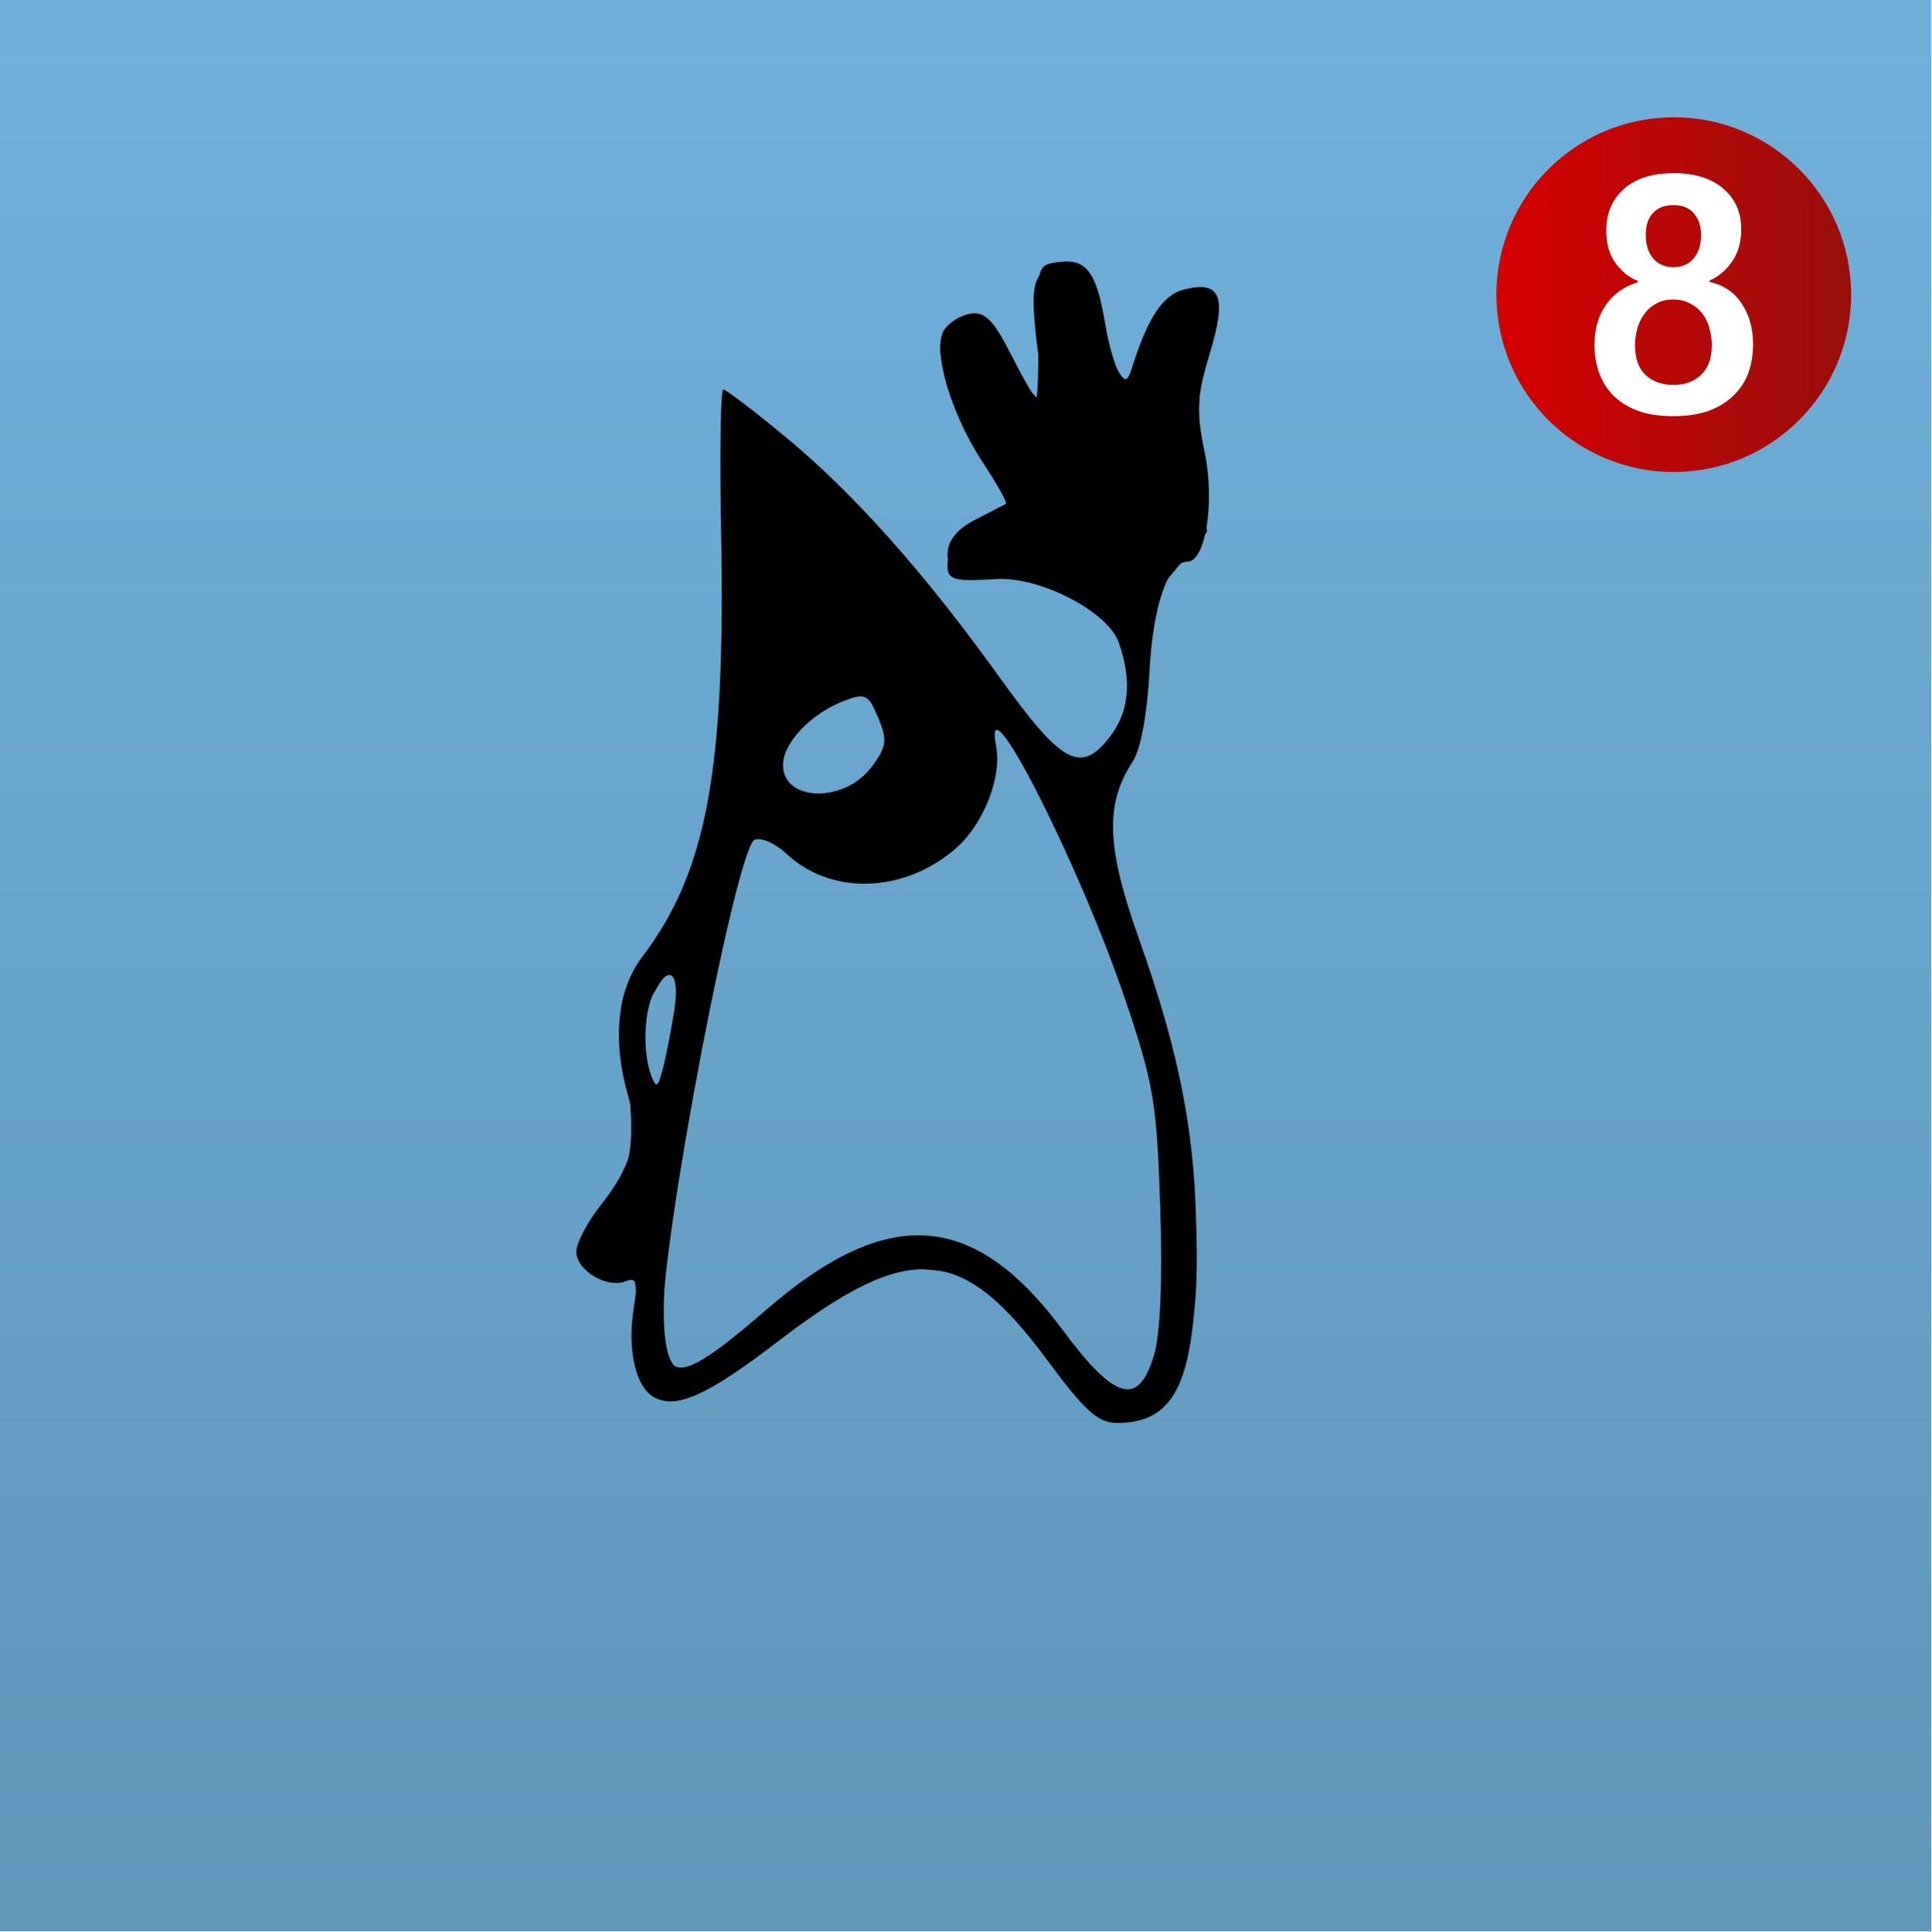
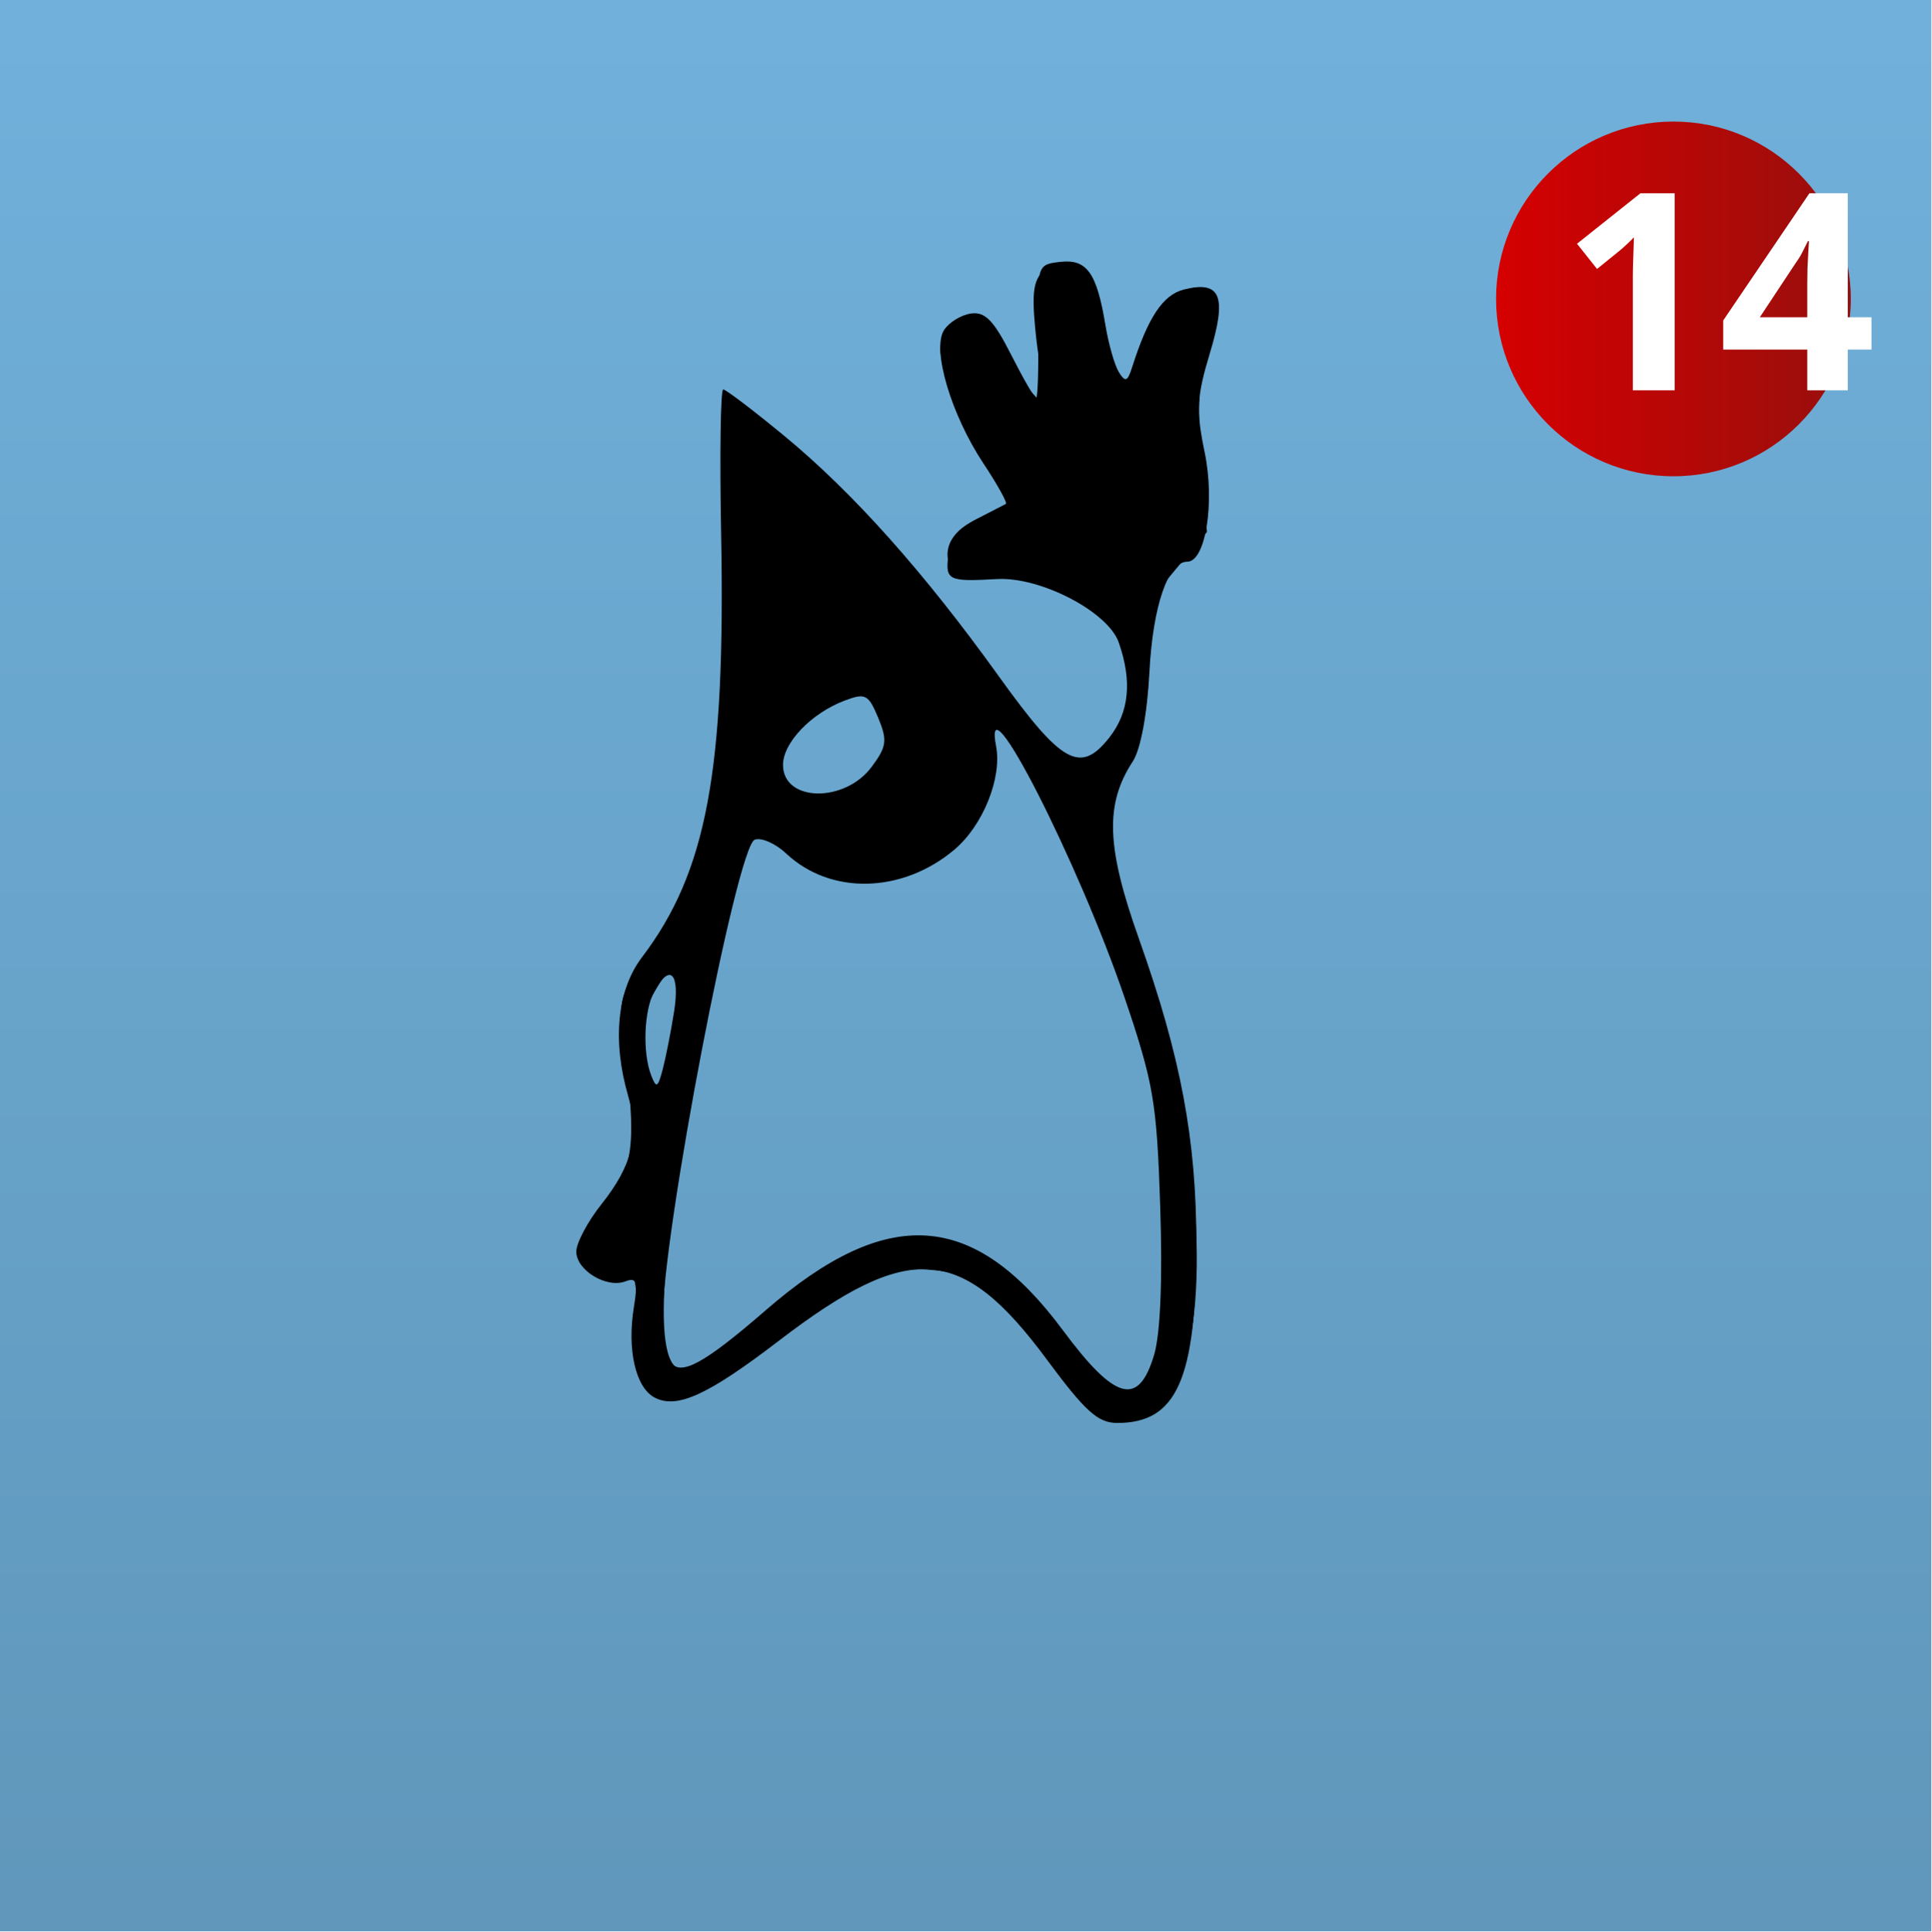
<svg xmlns="http://www.w3.org/2000/svg" xmlns:xlink="http://www.w3.org/1999/xlink" width="39.511mm" height="39.511mm" viewBox="0 0 140 140" id="svg5170" version="1.1">
  <defs id="defs5172">
    <linearGradient gradientTransform="translate(-19.88738,50.8233)" gradientUnits="userSpaceOnUse" y2="856.237" x2="367.587" y1="856.237" x1="341.872" id="linearGradient7161" xlink:href="#linearGradient6974" />
    <linearGradient id="linearGradient6974">
      <stop style="stop-color:#2fa7df;stop-opacity:1" offset="0" id="stop6976" />
      <stop style="stop-color:#537ffc;stop-opacity:1" offset="1" id="stop6978" />
    </linearGradient>
    <linearGradient gradientTransform="matrix(0.9984318,0,0,1.084235,-692.608,-615.1682)" gradientUnits="userSpaceOnUse" y2="956.648" x2="300" y1="830.934" x1="300" id="linearGradient5152" xlink:href="#linearGradient6980" />
    <linearGradient id="linearGradient6980">
      <stop style="stop-color:#d60000;stop-opacity:1" offset="0" id="stop6982" />
      <stop style="stop-color:#970f0d;stop-opacity:1" offset="1" id="stop6988" />
    </linearGradient>
    <linearGradient gradientTransform="translate(-25.96408,52.48058)" gradientUnits="userSpaceOnUse" y2="856.237" x2="531.318" y1="856.237" x1="505.604" id="linearGradient7169" xlink:href="#linearGradient6974" />
    <linearGradient gradientUnits="userSpaceOnUse" y2="856.237" x2="696.012" y1="856.237" x1="670.298" id="linearGradient7177" xlink:href="#linearGradient6974" />
    <linearGradient gradientTransform="translate(-704.1085,-526.8868)" gradientUnits="userSpaceOnUse" y2="1021.323" x2="367.587" y1="1021.323" x1="341.872" id="linearGradient7199" xlink:href="#linearGradient6980" />
    <linearGradient y2="956.648" x2="300" y1="830.934" x1="300" gradientTransform="matrix(0.9984318,0,0,1.084235,-704.7508,-425.8825)" gradientUnits="userSpaceOnUse" id="linearGradient5713" xlink:href="#linearGradient7223" />
    <linearGradient id="linearGradient7223">
      <stop id="stop7225" offset="0" style="stop-color:#70b0da;stop-opacity:1" />
      <stop id="stop7227" offset="1" style="stop-color:#6097bb;stop-opacity:1" />
    </linearGradient>
    <linearGradient gradientTransform="translate(-764.5322,-525.0322)" gradientUnits="userSpaceOnUse" y2="1021.323" x2="531.318" y1="1021.323" x1="505.604" id="linearGradient7207" xlink:href="#linearGradient6980" />
    <linearGradient gradientTransform="translate(-963.155,-476.1036)" gradientUnits="userSpaceOnUse" y2="1021.323" x2="696.012" y1="1021.323" x1="670.298" id="linearGradient7215" xlink:href="#linearGradient6980" />
    <linearGradient xlink:href="#linearGradient6974" id="linearGradient6236" gradientUnits="userSpaceOnUse" gradientTransform="translate(-778.4608,-478.8744)" x1="505.604" y1="856.237" x2="531.318" y2="856.237" />
    <linearGradient xlink:href="#linearGradient6980" id="linearGradient102" gradientUnits="userSpaceOnUse" gradientTransform="translate(-704.1085,-526.8868)" x1="341.872" y1="1021.323" x2="367.587" y2="1021.323" />
+     <linearGradient xlink:href="#linearGradient6980" id="linearGradient102-3" gradientUnits="userSpaceOnUse" gradientTransform="translate(-717.5906,-482.0325)" x1="341.872" y1="1021.323" x2="367.587" y2="1021.323" />
+     <linearGradient xlink:href="#linearGradient6980" id="linearGradient3846" gradientUnits="userSpaceOnUse" gradientTransform="translate(-717.5906,-482.0325)" x1="341.872" y1="1021.323" x2="367.587" y2="1021.323" />
  </defs>
  <g id="layer1" transform="translate(470.7143,-473.0764)">
    <g id="g6143">
      <rect style="opacity:1;fill:url(#linearGradient5713);fill-opacity:1;stroke:none;stroke-width:1;stroke-linecap:round;stroke-linejoin:round;stroke-miterlimit:4;stroke-dasharray:none;stroke-opacity:0.969" id="rect5018-05" width="140" height="140" x="-470.714" y="473.076" />
      <g id="g5780" transform="matrix(0.6243573,0,0,0.6243573,-1058.422,-194.3181)" style="fill:#000000">
        <path style="fill:#000000;fill-opacity:1" d="m 1062.872,1226.818 c -9.931,-13.428 -15.954,-13.848 -31.198,-2.172 -8.213,6.29 -11.806,7.923 -14.394,6.538 -2.183,-1.169 -3.183,-5.545 -2.387,-10.451 0.488,-3.007 0.323,-3.523 -0.968,-3.028 -2.199,0.844 -5.712,-1.281 -5.712,-3.455 0,-1.005 1.319,-3.487 2.932,-5.517 3.567,-4.488 4.419,-7.968 3.082,-12.579 -1.855,-6.394 -1.268,-12.282 1.6,-16.062 7.529,-9.923 9.72,-21.638 9.202,-49.196 -0.173,-9.213 -0.065,-16.751 0.24,-16.75 0.305,7e-4 3.493,2.424 7.084,5.386 8.007,6.605 16.228,15.817 24.923,27.928 7.308,10.179 9.465,11.375 12.823,7.107 2.315,-2.943 2.671,-6.528 1.097,-11.043 -1.24,-3.556 -9.079,-7.642 -14.122,-7.361 -5.68,0.317 -6.012,0.157 -5.675,-2.734 0.214,-1.837 1.289,-3.215 3.316,-4.25 1.65,-0.842 3.168,-1.624 3.373,-1.738 0.205,-0.114 -0.968,-2.232 -2.608,-4.707 -3.76,-5.677 -5.99,-13.209 -4.578,-15.463 0.56,-0.893 1.962,-1.765 3.116,-1.937 1.646,-0.246 2.652,0.779 4.665,4.75 1.411,2.785 2.725,5.063 2.919,5.063 0.194,0 0.299,-3.487 0.233,-7.75 -0.119,-7.698 -0.102,-7.752 2.562,-8.06 3.091,-0.357 4.245,1.254 5.25,7.33 0.366,2.211 1.069,4.674 1.562,5.472 0.74,1.197 1.007,1.106 1.524,-0.52 1.858,-5.846 3.596,-8.463 6.025,-9.072 4.282,-1.075 5.029,0.754 3.017,7.397 -1.521,5.024 -1.606,6.672 -0.595,11.544 1.199,5.775 0.1,12.659 -2.022,12.659 -2.236,0 -3.998,5.123 -4.397,12.786 -0.254,4.881 -1.022,9.008 -1.934,10.403 -3.248,4.963 -3.078,9.937 0.706,20.577 4.865,13.68 6.681,23.326 6.675,35.442 -0.01,15.697 -2.257,20.792 -9.178,20.792 -2.242,0 -3.72,-1.328 -8.159,-7.33 z m 12.421,-0.541 c 0.74,-2.468 1,-8.719 0.72,-17.25 -0.399,-12.135 -0.78,-14.379 -4.092,-24.13 -5.394,-15.877 -16.59,-37.819 -14.968,-29.332 0.706,3.696 -1.525,9.225 -4.851,12.025 -6.041,5.083 -14.365,5.278 -19.497,0.456 -1.259,-1.183 -2.914,-1.911 -3.678,-1.618 -2.09,0.802 -10.719,45.772 -10.692,55.72 0.01,1.925 0.395,4.109 0.867,4.853 1.142,1.802 3.858,0.347 11.122,-5.955 14.135,-12.264 24.159,-11.583 34.489,2.342 6.061,8.17 8.775,8.911 10.579,2.889 z m -55.728,-39.879 c 0.712,-4.501 -0.498,-5.712 -2.316,-2.316 -1.185,2.215 -1.359,7.059 -0.347,9.696 0.596,1.553 0.776,1.463 1.339,-0.668 0.358,-1.354 0.954,-4.374 1.324,-6.712 z m 22.948,-28.436 c 1.744,-2.346 1.839,-3.067 0.753,-5.689 -1.128,-2.723 -1.49,-2.909 -3.898,-1.997 -3.872,1.467 -7.154,4.891 -7.154,7.463 0,4.309 7.147,4.464 10.299,0.223 z" id="path5784" />
        <path style="fill:#000000;fill-opacity:1" d="m 1068.644,1233.383 c -0.589,-0.404 -2.896,-3.21 -5.127,-6.235 -5.981,-8.108 -8.574,-10.164 -13.521,-10.721 -5.671,-0.639 -9.386,1.005 -19.385,8.582 -11.731,8.888 -15.397,8.312 -15.397,-2.422 0,-5.898 -0.099,-6.143 -2.311,-5.72 -1.361,0.26 -2.861,-0.221 -3.648,-1.169 -1.148,-1.383 -0.857,-2.279 2.057,-6.33 3.639,-5.061 3.931,-7.376 2.418,-19.22 -0.676,-5.295 -0.549,-5.723 3.408,-11.5 2.261,-3.3 4.777,-8.217 5.592,-10.927 1.987,-6.613 3.819,-30.756 3.249,-42.823 -0.254,-5.362 -0.158,-9.75 0.211,-9.75 1.399,0 13.305,11.008 19.584,18.108 3.596,4.066 9.072,11.105 12.169,15.643 6.103,8.941 8.406,10.114 12.27,6.25 2.206,-2.206 2.783,-9.668 1.005,-12.99 -1.605,-2.998 -11.37,-6.987 -15.476,-6.321 -2.749,0.446 -3.639,0.191 -4.171,-1.197 -0.928,-2.419 0.715,-4.689 4.213,-5.819 1.611,-0.52 3.074,-1.068 3.252,-1.216 0.178,-0.148 -1.034,-2.144 -2.694,-4.435 -1.659,-2.291 -3.77,-6.431 -4.689,-9.2 -1.62,-4.876 -1.609,-5.098 0.343,-7.049 2.43,-2.43 3.643,-1.817 6.158,3.112 2.204,4.321 6.011,8.096 4.653,4.615 -0.429,-1.1 -1.017,-4.488 -1.306,-7.529 -0.421,-4.426 -0.186,-5.811 1.177,-6.942 2.131,-1.768 4.622,-0.417 5.608,3.042 0.38,1.336 1.229,4.396 1.887,6.802 1.302,4.764 2.399,4.531 3.757,-0.798 0.48,-1.884 2.095,-4.338 3.589,-5.453 2.425,-1.81 2.879,-1.866 4.229,-0.516 1.35,1.35 1.343,1.99 -0.061,5.953 -1.207,3.408 -1.419,6.424 -0.912,12.963 l 0.661,8.522 -3.611,4.322 c -3.434,4.111 -3.611,4.685 -3.611,11.731 0,5.498 -0.516,8.371 -2,11.141 -2.848,5.314 -2.495,10.375 1.504,21.563 5.753,16.095 8.047,35.276 5.524,46.198 -1.383,5.987 -7.084,10.148 -10.598,7.735 z m 5.472,-4.137 c 2.602,-2.602 3.755,-16.658 2.242,-27.352 -1.899,-13.431 -12.074,-39.922 -18.529,-48.246 -1.464,-1.887 -1.553,-1.724 -1.583,2.882 -0.062,9.475 -6.63,15.295 -16.219,14.374 -3.541,-0.34 -5.685,-1.218 -7.705,-3.153 -3.927,-3.762 -4.668,-2.473 -8.089,14.073 -6.174,29.861 -7.484,45.432 -3.88,46.116 0.901,0.171 5.176,-2.648 9.5,-6.266 9.342,-7.816 15.335,-10.138 21.774,-8.434 4.684,1.239 7.952,4.027 14.25,12.158 2.45,3.163 4.878,5.75 5.396,5.75 0.518,0 1.798,-0.856 2.844,-1.902 z m -54.361,-42.577 c 0.799,-6.398 -0.288,-6.844 -3.157,-1.295 -1.359,2.628 -1.415,3.72 -0.368,7.187 1.074,3.555 1.337,3.816 2.017,2 0.43,-1.148 1.109,-4.699 1.508,-7.891 z m 28.744,-19.674 c 2.459,-1.316 5.707,-6.811 5.711,-9.663 0.01,-6.194 -6.191,-10.017 -13.191,-8.132 -5.352,1.441 -9.805,5.863 -9.805,9.736 0,3.299 3.188,7.922 6.388,9.264 2.308,0.968 8.015,0.337 10.897,-1.205 z" id="path5782" />
      </g>
    </g>
    <g id="g5973">
      <rect style="opacity:1;fill:url(#linearGradient5152);fill-opacity:1;stroke:none;stroke-width:1;stroke-linecap:round;stroke-linejoin:round;stroke-miterlimit:4;stroke-dasharray:none;stroke-opacity:0.969" id="rect5018" width="140" height="140" x="-458.571" y="283.791" />
      <g id="g4215-4" transform="matrix(0.1552004,0,0,0.1552004,-417.8556,300.527)" style="fill:#ffffff">
        <path id="path4183-60" d="m 285.104,430.945 -2.038,0 0,-1.14 5.486,0 0,1.14 -2.024,0 0,5.688 -1.424,0 0,-5.688 z m 10.942,0.297 -0.032,0 -2.019,5.392 -0.924,0 -2.006,-5.392 -0.025,0 0,5.392 -1.342,0 0,-6.828 1.975,0 1.86,4.835 1.854,-4.835 1.968,0 0,6.828 -1.31,0 0,-5.392 z" style="fill:#ffffff" />
        <path id="path4185-6" d="m 102.681,291.324 c 0,0 -14.178,8.245 10.09,11.035 29.4,3.354 44.426,2.873 76.825,-3.259 0,0 8.518,5.341 20.414,9.967 -72.63,31.128 -164.376,-1.803 -107.329,-17.743" style="fill:#ffffff" />
        <path id="path4187-09" d="m 93.806,250.704 c 0,0 -15.902,11.771 8.384,14.283 31.406,3.24 56.208,3.505 99.125,-4.759 0,0 5.936,6.018 15.27,9.309 -87.814,25.678 -185.623,2.025 -122.779,-18.833" style="fill:#ffffff" />
        <path id="path4189-4" d="m 168.625,181.799 c 17.896,20.604 -4.702,39.145 -4.702,39.145 0,0 45.441,-23.458 24.572,-52.833 -19.491,-27.394 -34.438,-41.005 46.479,-87.934 0,0 -127.013,31.722 -66.349,101.622" style="fill:#ffffff" />
        <path id="path4191-1" d="m 264.684,321.369 c 0,0 10.492,8.645 -11.555,15.333 -41.923,12.7 -174.488,16.535 -211.314,0.506 -13.238,-5.759 11.587,-13.751 19.396,-15.428 8.144,-1.766 12.798,-1.437 12.798,-1.437 -14.722,-10.371 -95.157,20.364 -40.857,29.166 148.084,24.015 269.943,-10.814 231.532,-28.14" style="fill:#ffffff" />
        <path id="path4193-5" d="m 109.499,208.617 c 0,0 -67.431,16.016 -23.879,21.832 18.389,2.462 55.047,1.905 89.193,-0.956 27.906,-2.354 55.927,-7.359 55.927,-7.359 0,0 -9.84,4.214 -16.959,9.075 -68.475,18.009 -200.756,9.631 -162.674,-8.79 32.206,-15.568 58.392,-13.802 58.392,-13.802" style="fill:#ffffff" />
        <path id="path4195-7" d="m 230.462,276.231 c 69.608,-36.171 37.424,-70.931 14.96,-66.248 -5.506,1.146 -7.961,2.139 -7.961,2.139 0,0 2.044,-3.202 5.948,-4.588 44.441,-15.624 78.619,46.081 -14.346,70.52 0,0.001 1.077,-0.962 1.399,-1.823" style="fill:#ffffff" />
        <path id="path4197-0" d="m 188.495,4.399 c 0,0 38.55,38.563 -36.563,97.862 -60.233,47.568 -13.735,74.69 -0.025,105.678 C 116.748,176.217 90.946,148.292 108.256,122.302 133.663,84.151 204.049,65.654 188.495,4.399" style="fill:#ffffff" />
        <path id="path4199-2" d="m 116.339,374.246 c 66.815,4.277 169.417,-2.373 171.847,-33.988 0,0 -4.671,11.985 -55.219,21.503 -57.028,10.732 -127.364,9.479 -169.081,2.601 10e-4,-0.001 8.54,7.068 52.453,9.884" style="fill:#ffffff" />
        <path id="path4201-2" d="m 105.389,495.048 c -6.303,5.467 -12.96,8.536 -18.934,8.536 -8.527,0 -13.134,-5.113 -13.134,-13.314 0,-8.871 4.936,-15.357 24.739,-15.357 l 7.328,0 0,20.135 m 17.393,19.623 0,-60.742 c 0,-15.517 -8.85,-25.756 -30.188,-25.756 -12.457,0 -23.369,3.076 -32.238,6.999 l 2.56,10.752 c 6.983,-2.563 16.022,-4.949 24.894,-4.949 12.292,0 17.58,4.949 17.58,15.181 l 0,7.677 -6.135,0 c -29.865,0 -43.337,11.593 -43.337,28.994 0,15.017 8.878,23.553 25.594,23.553 10.745,0 18.766,-4.436 26.264,-10.928 l 1.361,9.22 13.645,0 z" style="fill:#ffffff" />
        <path id="path4203-1" d="m 180.825,514.671 -21.692,0 -26.106,-84.96 18.943,0 16.199,52.2 3.601,15.699 c 8.195,-22.698 13.991,-45.726 16.89,-67.899 l 18.427,0 c -4.937,27.977 -13.821,58.685 -26.262,84.96" style="fill:#ffffff" />
        <path id="path4205-6" d="m 264.038,495.048 c -6.315,5.467 -12.984,8.536 -18.958,8.536 -8.512,0 -13.131,-5.113 -13.131,-13.314 0,-8.871 4.948,-15.357 24.749,-15.357 l 7.34,0 0,20.135 m 17.39,19.623 0,-60.742 c 0,-15.517 -8.872,-25.756 -30.185,-25.756 -12.466,0 -23.382,3.076 -32.247,6.999 l 2.556,10.752 c 6.986,-2.563 16.042,-4.949 24.907,-4.949 12.283,0 17.579,4.949 17.579,15.181 l 0,7.677 -6.145,0 c -29.874,0 -43.34,11.593 -43.34,28.994 0,15.017 8.871,23.553 25.584,23.553 10.751,0 18.769,-4.436 26.28,-10.928 l 1.366,9.22 13.645,0 z" style="fill:#ffffff" />
        <path id="path4207-7" d="m 36.847,529.099 c -4.958,7.239 -12.966,12.966 -21.733,16.206 L 6.527,535.2 c 6.673,-3.424 12.396,-8.954 15.055,-14.105 2.3,-4.581 3.252,-10.485 3.252,-24.604 l 0,-96.995 18.478,0 0,95.666 c -10e-4,18.876 -1.51,26.501 -6.465,33.937" style="fill:#ffffff" />
      </g>
    </g>
    <g transform="translate(-676.4028,-601.8649)" id="g7005">
      <circle style="opacity:1;fill:url(#linearGradient7161);fill-opacity:1;stroke:none;stroke-width:1;stroke-linecap:round;stroke-linejoin:round;stroke-miterlimit:4;stroke-dasharray:none;stroke-opacity:0.969" id="path5278" cx="334.842" cy="907.06" r="12.857" />
      <path id="path5313" style="font-style:normal;font-variant:normal;font-weight:bold;font-stretch:normal;font-size:medium;line-height:125%;font-family:'Quattrocento Sans';-inkscape-font-specification:'Quattrocento Sans Bold';letter-spacing:0px;word-spacing:0px;fill:#ffffff;fill-opacity:1;stroke:none;stroke-width:1px;stroke-linecap:butt;stroke-linejoin:miter;stroke-opacity:1" d="m 332.006,906.93 q 0.442,-0.937 1.353,-1.379 0.937,-0.442 2.185,-0.442 1.483,0 2.445,0.546 0.963,0.546 1.535,1.353 0.572,0.806 0.78,1.743 0.234,0.911 0.234,1.691 0,0.937 -0.312,1.899 -0.286,0.963 -0.963,1.743 -0.65,0.78 -1.717,1.275 -1.067,0.494 -2.576,0.494 -1.613,0 -2.732,-0.572 -1.093,-0.598 -1.795,-1.665 -0.676,-1.067 -0.989,-2.549 -0.312,-1.509 -0.312,-3.33 0,-1.769 0.286,-3.46 0.312,-1.717 1.041,-3.044 0.754,-1.327 1.977,-2.133 1.249,-0.832 3.096,-0.832 0.468,0 1.041,0.078 0.572,0.052 1.145,0.208 0.598,0.156 1.145,0.416 0.546,0.26 0.937,0.65 l -0.65,2.289 q -0.859,-0.65 -1.821,-0.911 -0.963,-0.26 -1.691,-0.26 -1.093,0 -1.821,0.494 -0.728,0.468 -1.171,1.249 -0.416,0.78 -0.598,1.743 -0.156,0.963 -0.156,1.925 0,0.208 0,0.39 0,0.156 0.026,0.364 l 0.078,0.026 z m 5.463,3.408 q 0,-0.546 -0.104,-1.067 -0.104,-0.52 -0.39,-0.911 -0.26,-0.416 -0.728,-0.65 -0.442,-0.234 -1.119,-0.234 -1.327,0 -2.003,0.859 -0.65,0.859 -0.65,2.185 0,1.353 0.676,2.159 0.676,0.806 1.847,0.806 1.171,0 1.821,-0.832 0.65,-0.832 0.65,-2.315 z" />
    </g>
    <g transform="translate(-720.3539,-599.9265)" id="g7009">
      <g id="g6245">
        <circle r="12.857" cy="908.717" cx="492.497" id="path5278-7" style="opacity:1;fill:url(#linearGradient7169);fill-opacity:1;stroke:none;stroke-width:1;stroke-linecap:round;stroke-linejoin:round;stroke-miterlimit:4;stroke-dasharray:none;stroke-opacity:0.969" />
        <path d="m 488.269,917.367 q -0.026,-0.234 -0.026,-0.494 0,-0.286 0,-0.52 0,-1.535 0.598,-3.356 0.624,-1.847 1.587,-3.668 0.963,-1.847 2.107,-3.538 1.171,-1.717 2.263,-2.992 l -7.57,0 0,-2.732 10.536,0 0,2.732 q -1.119,1.223 -2.237,2.992 -1.119,1.743 -2.003,3.642 -0.885,1.899 -1.431,3.72 -0.546,1.821 -0.546,3.174 0,0.286 0,0.546 0,0.26 0.026,0.494 l -3.304,0 z" style="font-style:normal;font-variant:normal;font-weight:bold;font-stretch:normal;font-size:medium;line-height:125%;font-family:'Quattrocento Sans';-inkscape-font-specification:'Quattrocento Sans Bold';letter-spacing:0px;word-spacing:0px;fill:#ffffff;fill-opacity:1;stroke:none;stroke-width:1px;stroke-linecap:butt;stroke-linejoin:miter;stroke-opacity:1" id="path5315" />
      </g>
    </g>
    <g transform="translate(-873.3335,-488.8744)" id="g7013">
      <circle style="opacity:1;fill:url(#linearGradient7177);fill-opacity:1;stroke:none;stroke-width:1;stroke-linecap:round;stroke-linejoin:round;stroke-miterlimit:4;stroke-dasharray:none;stroke-opacity:0.969" id="path5278-4" cx="683.155" cy="856.237" r="12.857" />
      <path id="path5317" style="font-style:normal;font-variant:normal;font-weight:bold;font-stretch:normal;font-size:medium;line-height:125%;font-family:'Quattrocento Sans';-inkscape-font-specification:'Quattrocento Sans Bold';letter-spacing:0px;word-spacing:0px;fill:#ffffff;fill-opacity:1;stroke:none;stroke-width:1px;stroke-linecap:butt;stroke-linejoin:miter;stroke-opacity:1" d="m 685.757,855.313 q 1.509,0.338 2.315,1.561 0.833,1.223 0.833,2.966 0,1.093 -0.338,2.055 -0.338,0.937 -1.067,1.639 -0.702,0.702 -1.795,1.119 -1.093,0.39 -2.576,0.39 -1.561,0 -2.654,-0.416 -1.093,-0.442 -1.769,-1.145 -0.676,-0.728 -0.989,-1.665 -0.312,-0.937 -0.312,-1.925 0,-1.717 0.832,-2.914 0.832,-1.197 2.315,-1.639 l 0,-0.104 q -0.911,-0.338 -1.613,-1.275 -0.676,-0.937 -0.676,-2.367 0,-1.873 1.275,-3.018 1.275,-1.145 3.616,-1.145 2.289,0 3.59,1.119 1.301,1.093 1.301,2.966 0,1.379 -0.676,2.341 -0.65,0.937 -1.613,1.353 l 0,0.104 z m 0.156,4.605 q 0,-0.598 -0.156,-1.197 -0.156,-0.598 -0.494,-1.067 -0.338,-0.468 -0.885,-0.754 -0.52,-0.312 -1.249,-0.312 -0.754,0 -1.275,0.312 -0.52,0.286 -0.858,0.78 -0.338,0.468 -0.494,1.067 -0.156,0.598 -0.156,1.171 0,1.405 0.754,2.133 0.78,0.728 2.029,0.728 1.249,0 2.003,-0.728 0.78,-0.728 0.78,-2.133 z m -0.78,-7.987 q 0,-1.015 -0.52,-1.587 -0.494,-0.598 -1.483,-0.598 -0.963,0 -1.483,0.572 -0.52,0.546 -0.52,1.587 0,1.093 0.546,1.717 0.546,0.624 1.457,0.624 0.911,0 1.457,-0.624 0.546,-0.624 0.546,-1.691 z" />
    </g>
    <g id="g6297">
      <circle style="opacity:1;fill:url(#linearGradient7207);fill-opacity:1;stroke:none;stroke-width:1;stroke-linecap:round;stroke-linejoin:round;stroke-miterlimit:4;stroke-dasharray:none;stroke-opacity:0.969" id="path5278-7-6" cx="-246.071" cy="496.291" r="12.857" />
      <path id="path5315-3" style="font-style:normal;font-variant:normal;font-weight:bold;font-stretch:normal;font-size:medium;line-height:125%;font-family:'Quattrocento Sans';-inkscape-font-specification:'Quattrocento Sans Bold';letter-spacing:0px;word-spacing:0px;fill:#ffffff;fill-opacity:1;stroke:none;stroke-width:1px;stroke-linecap:butt;stroke-linejoin:miter;stroke-opacity:1" d="m -250.299,504.941 q -0.026,-0.234 -0.026,-0.494 0,-0.286 0,-0.52 0,-1.535 0.598,-3.356 0.624,-1.847 1.587,-3.668 0.963,-1.847 2.107,-3.538 1.171,-1.717 2.263,-2.992 l -7.57,0 0,-2.732 10.536,0 0,2.732 q -1.119,1.223 -2.237,2.992 -1.119,1.743 -2.003,3.642 -0.885,1.899 -1.431,3.72 -0.546,1.821 -0.546,3.174 0,0.286 0,0.546 0,0.26 0.026,0.494 l -3.304,0 z" />
    </g>
-     <g id="g6293" transform="translate(-69.379,-50.7832)">
+     <g id="g6293" transform="translate(-35.629,-20.7832)">
      <circle style="opacity:1;fill:url(#linearGradient7215);fill-opacity:1;stroke:none;stroke-width:1;stroke-linecap:round;stroke-linejoin:round;stroke-miterlimit:4;stroke-dasharray:none;stroke-opacity:0.969" id="path5278-4-5" cx="-280" cy="545.219" r="12.857" />
-       <path id="path5317-9" style="font-style:normal;font-variant:normal;font-weight:bold;font-stretch:normal;font-size:medium;line-height:125%;font-family:'Quattrocento Sans';-inkscape-font-specification:'Quattrocento Sans Bold';letter-spacing:0px;word-spacing:0px;fill:#ffffff;fill-opacity:1;stroke:none;stroke-width:1px;stroke-linecap:butt;stroke-linejoin:miter;stroke-opacity:1" d="m -277.398,544.296 q 1.509,0.338 2.315,1.561 0.833,1.223 0.833,2.966 0,1.093 -0.338,2.055 -0.338,0.936 -1.067,1.639 -0.702,0.703 -1.795,1.119 -1.093,0.39 -2.576,0.39 -1.561,0 -2.654,-0.416 -1.093,-0.442 -1.769,-1.145 -0.676,-0.728 -0.989,-1.665 -0.312,-0.936 -0.312,-1.925 0,-1.717 0.832,-2.914 0.832,-1.197 2.315,-1.639 l 0,-0.104 q -0.911,-0.338 -1.613,-1.275 -0.676,-0.936 -0.676,-2.367 0,-1.873 1.275,-3.018 1.275,-1.145 3.616,-1.145 2.289,0 3.59,1.119 1.301,1.093 1.301,2.966 0,1.379 -0.676,2.341 -0.65,0.936 -1.613,1.353 l 0,0.104 z m 0.156,4.605 q 0,-0.598 -0.156,-1.197 -0.156,-0.598 -0.494,-1.067 -0.338,-0.468 -0.885,-0.754 -0.52,-0.312 -1.249,-0.312 -0.754,0 -1.275,0.312 -0.52,0.286 -0.858,0.78 -0.338,0.468 -0.494,1.067 -0.156,0.598 -0.156,1.171 0,1.405 0.754,2.133 0.78,0.728 2.029,0.728 1.249,0 2.003,-0.728 0.78,-0.729 0.78,-2.133 z m -0.78,-7.987 q 0,-1.014 -0.52,-1.587 -0.494,-0.598 -1.483,-0.598 -0.963,0 -1.483,0.572 -0.52,0.546 -0.52,1.587 0,1.093 0.546,1.717 0.546,0.624 1.457,0.624 0.911,0 1.457,-0.624 0.546,-0.624 0.546,-1.691 z" />
+       <path id="path5317-9" style="font-style:normal;font-variant:normal;font-weight:bold;font-stretch:normal;font-size:medium;line-height:125%;font-family:'Quattrocento Sans';-inkscape-font-specification:'Quattrocento Sans Bold';letter-spacing:0px;word-spacing:0px;fill:#ffffff;fill-opacity:1;stroke:none;stroke-width:1px;stroke-linecap:butt;stroke-linejoin:miter;stroke-opacity:1" d="m -277.398,544.296 q 1.509,0.338 2.315,1.561 0.833,1.223 0.833,2.966 0,1.093 -0.338,2.055 -0.338,0.936 -1.067,1.639 -0.702,0.703 -1.795,1.119 -1.093,0.39 -2.576,0.39 -1.561,0 -2.654,-0.416 -1.093,-0.442 -1.769,-1.145 -0.676,-0.728 -0.989,-1.665 -0.312,-0.936 -0.312,-1.925 0,-1.717 0.832,-2.914 0.832,-1.197 2.315,-1.639 v -0.104 q -0.911,-0.338 -1.613,-1.275 -0.676,-0.936 -0.676,-2.367 0,-1.873 1.275,-3.018 1.275,-1.145 3.616,-1.145 2.289,0 3.59,1.119 1.301,1.093 1.301,2.966 0,1.379 -0.676,2.341 -0.65,0.936 -1.613,1.353 z m 0.156,4.605 q 0,-0.598 -0.156,-1.197 -0.156,-0.598 -0.494,-1.067 -0.338,-0.468 -0.885,-0.754 -0.52,-0.312 -1.249,-0.312 -0.754,0 -1.275,0.312 -0.52,0.286 -0.858,0.78 -0.338,0.468 -0.494,1.067 -0.156,0.598 -0.156,1.171 0,1.405 0.754,2.133 0.78,0.728 2.029,0.728 1.249,0 2.003,-0.728 0.78,-0.729 0.78,-2.133 z m -0.78,-7.987 q 0,-1.014 -0.52,-1.587 -0.494,-0.598 -1.483,-0.598 -0.963,0 -1.483,0.572 -0.52,0.546 -0.52,1.587 0,1.093 0.546,1.717 0.546,0.624 1.457,0.624 0.911,0 1.457,-0.624 0.546,-0.624 0.546,-1.691 z" />
    </g>
    <g id="g6249">
      <circle style="opacity:1;fill:url(#linearGradient6236);fill-opacity:1;stroke:none;stroke-width:1;stroke-linecap:round;stroke-linejoin:round;stroke-miterlimit:4;stroke-dasharray:none;stroke-opacity:0.969" id="path5278-7-1" cx="-260" cy="377.362" r="12.857" />
      <text id="text6203" y="386.016" x="-267.008" style="font-style:normal;font-variant:normal;font-weight:bold;font-stretch:normal;line-height:0%;font-family:'Quattrocento Sans';-inkscape-font-specification:'Quattrocento Sans Bold';letter-spacing:0px;word-spacing:0px;fill:#ffffff;fill-opacity:1;stroke:none;stroke-width:1px;stroke-linecap:butt;stroke-linejoin:miter;stroke-opacity:1" xml:space="preserve">
        <tspan y="386.016" x="-267.008" id="tspan6205" style="font-size:26.546px;line-height:1.25">9</tspan>
      </text>
    </g>
    <g id="g6288" transform="translate(60.20302,7.769212)">
      <circle style="opacity:1;fill:url(#linearGradient7199);fill-opacity:1;stroke:none;stroke-width:1;stroke-linecap:round;stroke-linejoin:round;stroke-miterlimit:4;stroke-dasharray:none;stroke-opacity:0.969" id="path5278-6" cx="-349.379" cy="494.436" r="12.857" />
      <text xml:space="preserve" style="font-style:normal;font-variant:normal;font-weight:bold;font-stretch:normal;line-height:0%;font-family:'Quattrocento Sans';-inkscape-font-specification:'Quattrocento Sans Bold';letter-spacing:0px;word-spacing:0px;fill:#ffffff;fill-opacity:1;stroke:none;stroke-width:1px;stroke-linecap:butt;stroke-linejoin:miter;stroke-opacity:1" x="-356.387" y="503.09" id="text6203-3">
        <tspan id="tspan6205-7" x="-356.387" y="503.09" style="font-size:26.546px;line-height:1.25">9</tspan>
      </text>
    </g>
-     <g id="g108">
+     <g id="g108" transform="translate(0,3.75)">
      <g transform="translate(88.3689,47.93237)" id="g6288-7">
        <circle r="12.857" cy="494.436" cx="-349.379" id="path5278-6-5" style="opacity:1;fill:url(#linearGradient102);fill-opacity:1;stroke:none;stroke-width:1;stroke-linecap:round;stroke-linejoin:round;stroke-miterlimit:4;stroke-dasharray:none;stroke-opacity:0.969" />
        <text id="text6203-3-3" y="503.09" x="-358.262" style="font-style:normal;font-variant:normal;font-weight:bold;font-stretch:normal;line-height:0%;font-family:'Quattrocento Sans';-inkscape-font-specification:'Quattrocento Sans Bold';letter-spacing:0px;word-spacing:0px;fill:#ffffff;fill-opacity:1;stroke:none;stroke-width:1px;stroke-linecap:butt;stroke-linejoin:miter;stroke-opacity:1" xml:space="preserve">
          <tspan style="font-size:26.546px;line-height:1.25" y="503.09" x="-358.262" id="tspan6205-7-5">11</tspan>
        </text>
+         <g id="g3812" transform="translate(-74.90912,-96.2263)">
+           <circle style="opacity:1;fill:url(#linearGradient102-3);fill-opacity:1;stroke:none;stroke-width:1;stroke-linecap:round;stroke-linejoin:round;stroke-miterlimit:4;stroke-dasharray:none;stroke-opacity:0.969" id="path5278-6-5-5" cx="-362.861" cy="539.29" r="12.857" />
+           <text xml:space="preserve" style="font-style:normal;font-variant:normal;font-weight:bold;font-stretch:normal;font-size:12px;line-height:0%;font-family:'Quattrocento Sans';-inkscape-font-specification:'Quattrocento Sans Bold';letter-spacing:0px;word-spacing:0px;fill:#ffffff;fill-opacity:1;stroke:none;stroke-width:1px;stroke-linecap:butt;stroke-linejoin:miter;stroke-opacity:1" x="-371.041" y="545.916" id="text6203-3-3-3">
+             <tspan id="tspan6205-7-5-5" x="-371.041" y="545.916" style="font-size:20px;line-height:1.25;stroke-width:1px">14</tspan>
+           </text>
+         </g>
+         <g id="g3812-9" transform="translate(-17.89863,3.542029)">
+           <circle style="opacity:1;fill:url(#linearGradient3846);fill-opacity:1;stroke:none;stroke-width:1;stroke-linecap:round;stroke-linejoin:round;stroke-miterlimit:4;stroke-dasharray:none;stroke-opacity:0.969" id="path5278-6-5-5-1" cx="-362.861" cy="539.29" r="12.857" />
+           <text xml:space="preserve" style="font-style:normal;font-variant:normal;font-weight:bold;font-stretch:normal;font-size:12px;line-height:0%;font-family:'Quattrocento Sans';-inkscape-font-specification:'Quattrocento Sans Bold';letter-spacing:0px;word-spacing:0px;fill:#ffffff;fill-opacity:1;stroke:none;stroke-width:1px;stroke-linecap:butt;stroke-linejoin:miter;stroke-opacity:1" x="-371.041" y="545.916" id="text6203-3-3-3-2">
+             <tspan id="tspan6205-7-5-5-7" x="-371.041" y="545.916" style="font-size:20px;line-height:1.25;stroke-width:1px">13</tspan>
+           </text>
+         </g>
      </g>
    </g>
  </g>
</svg>
